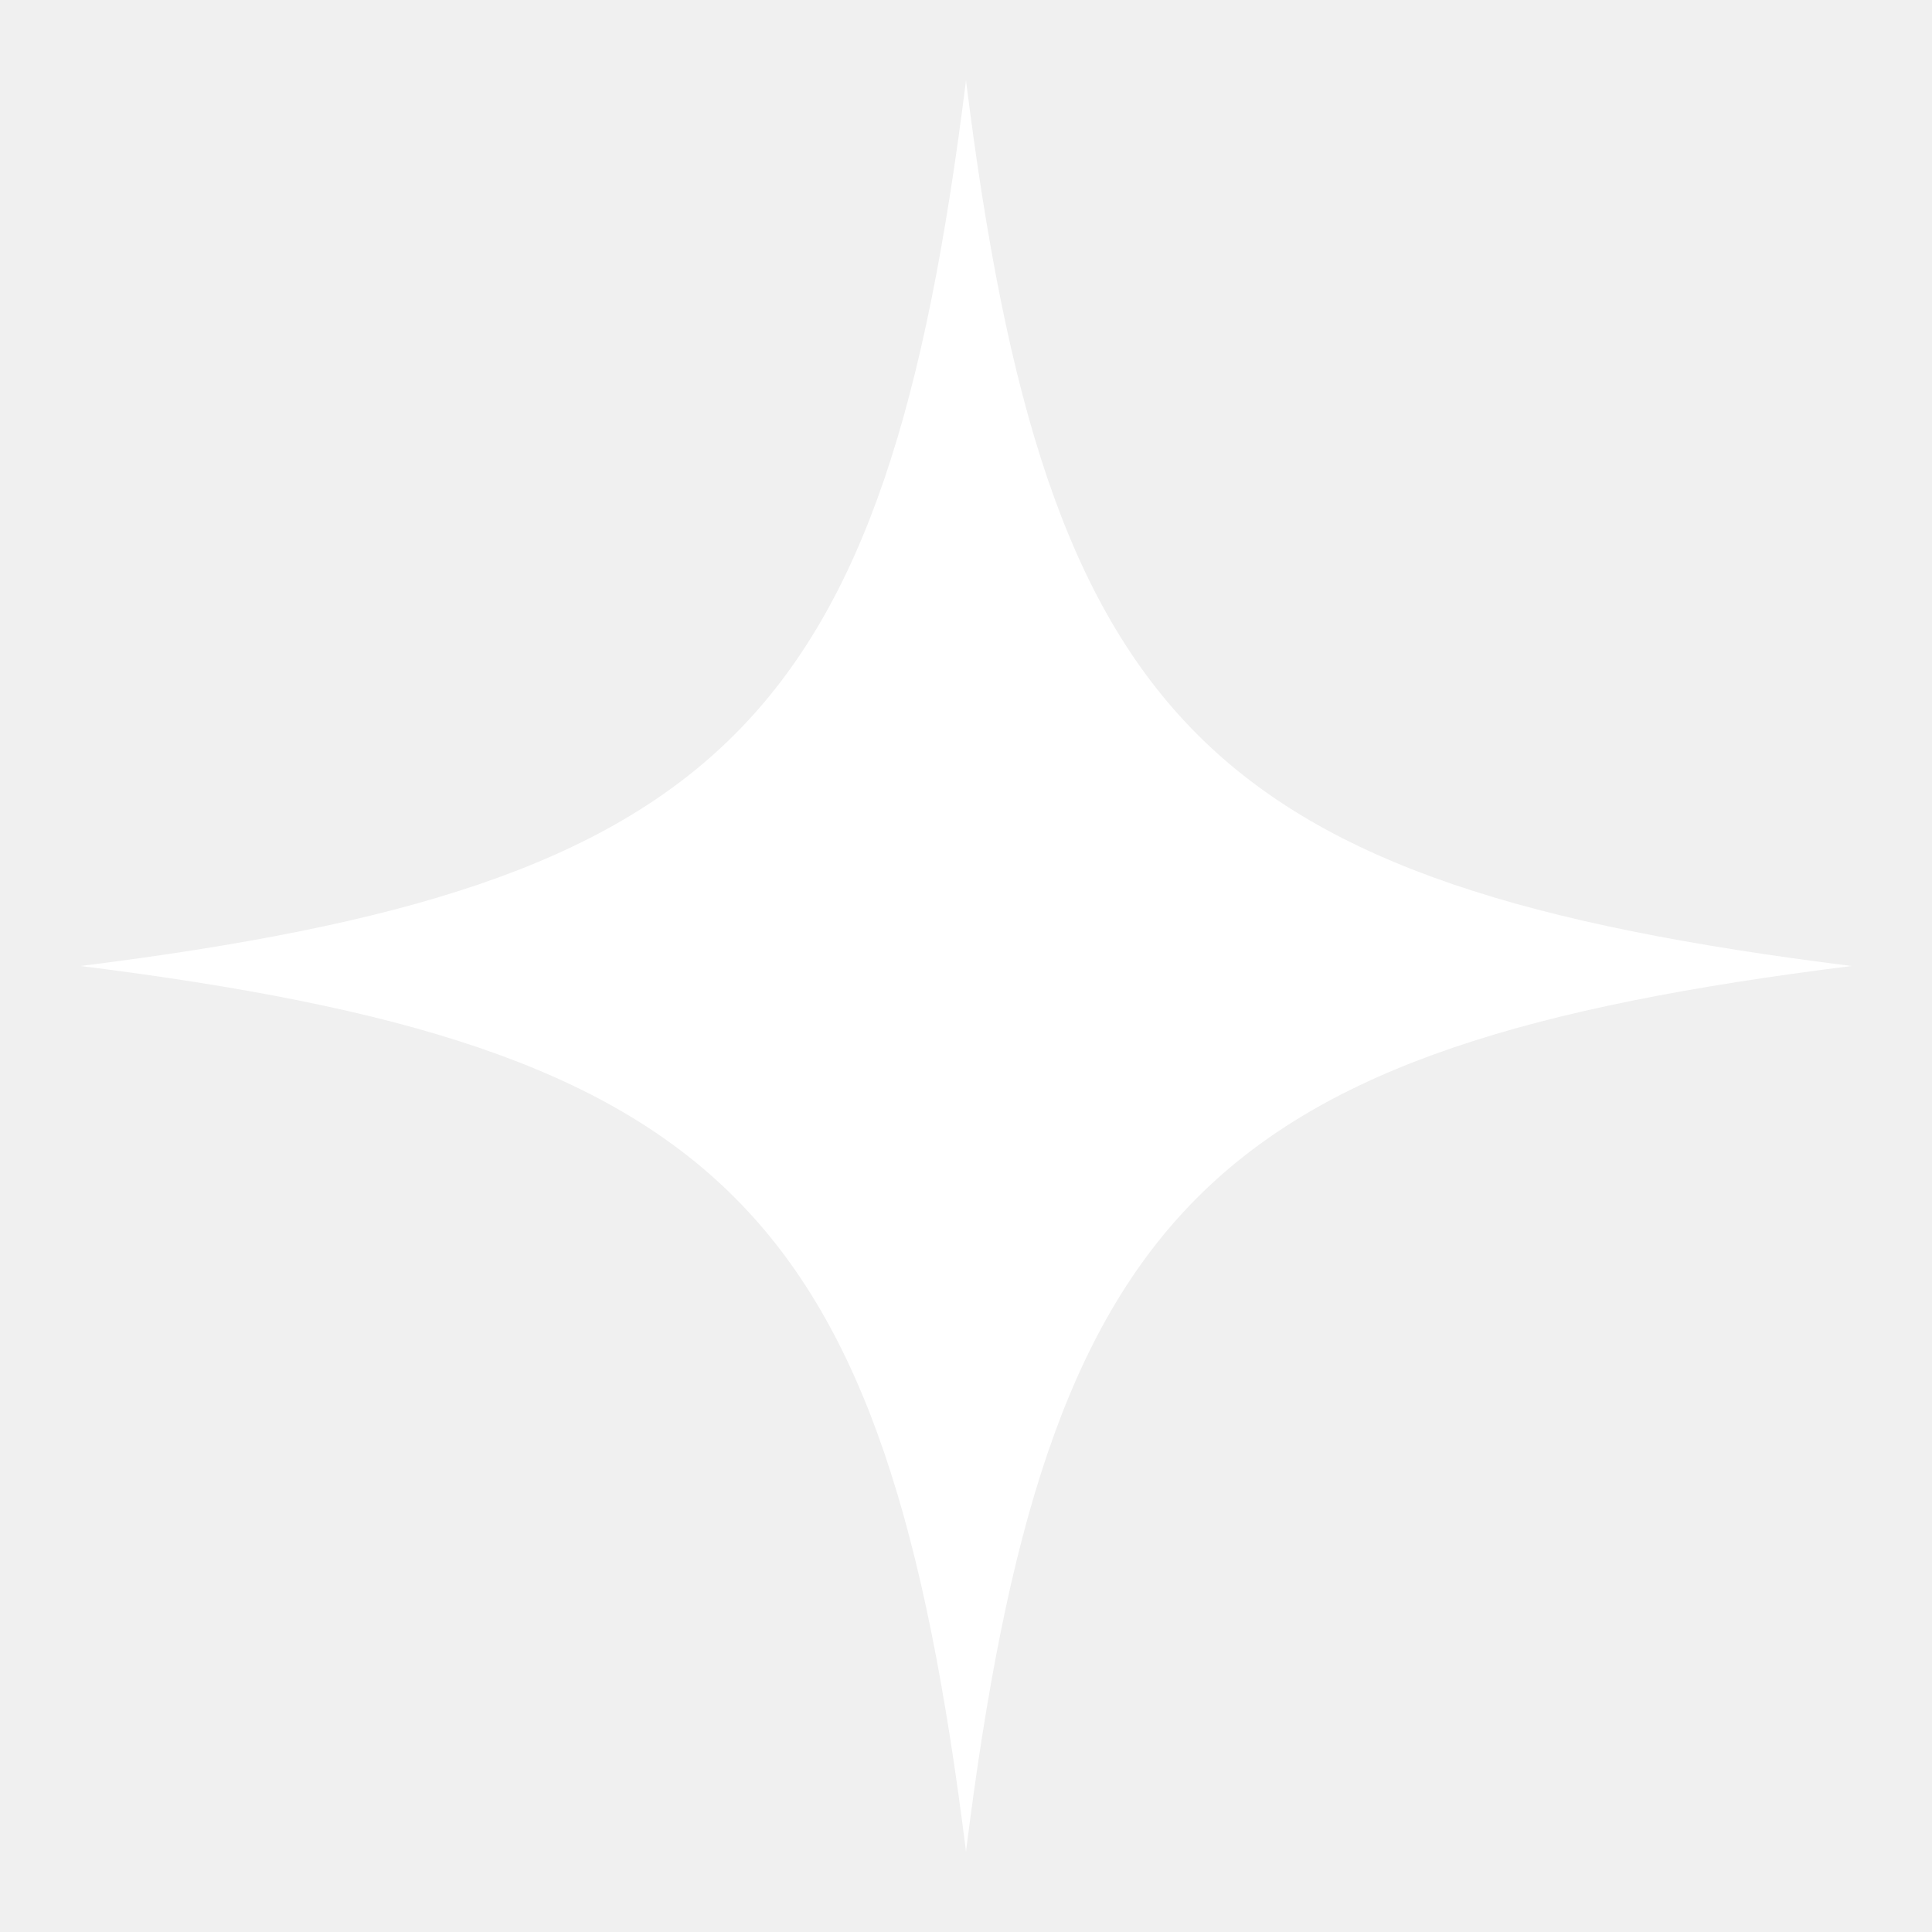
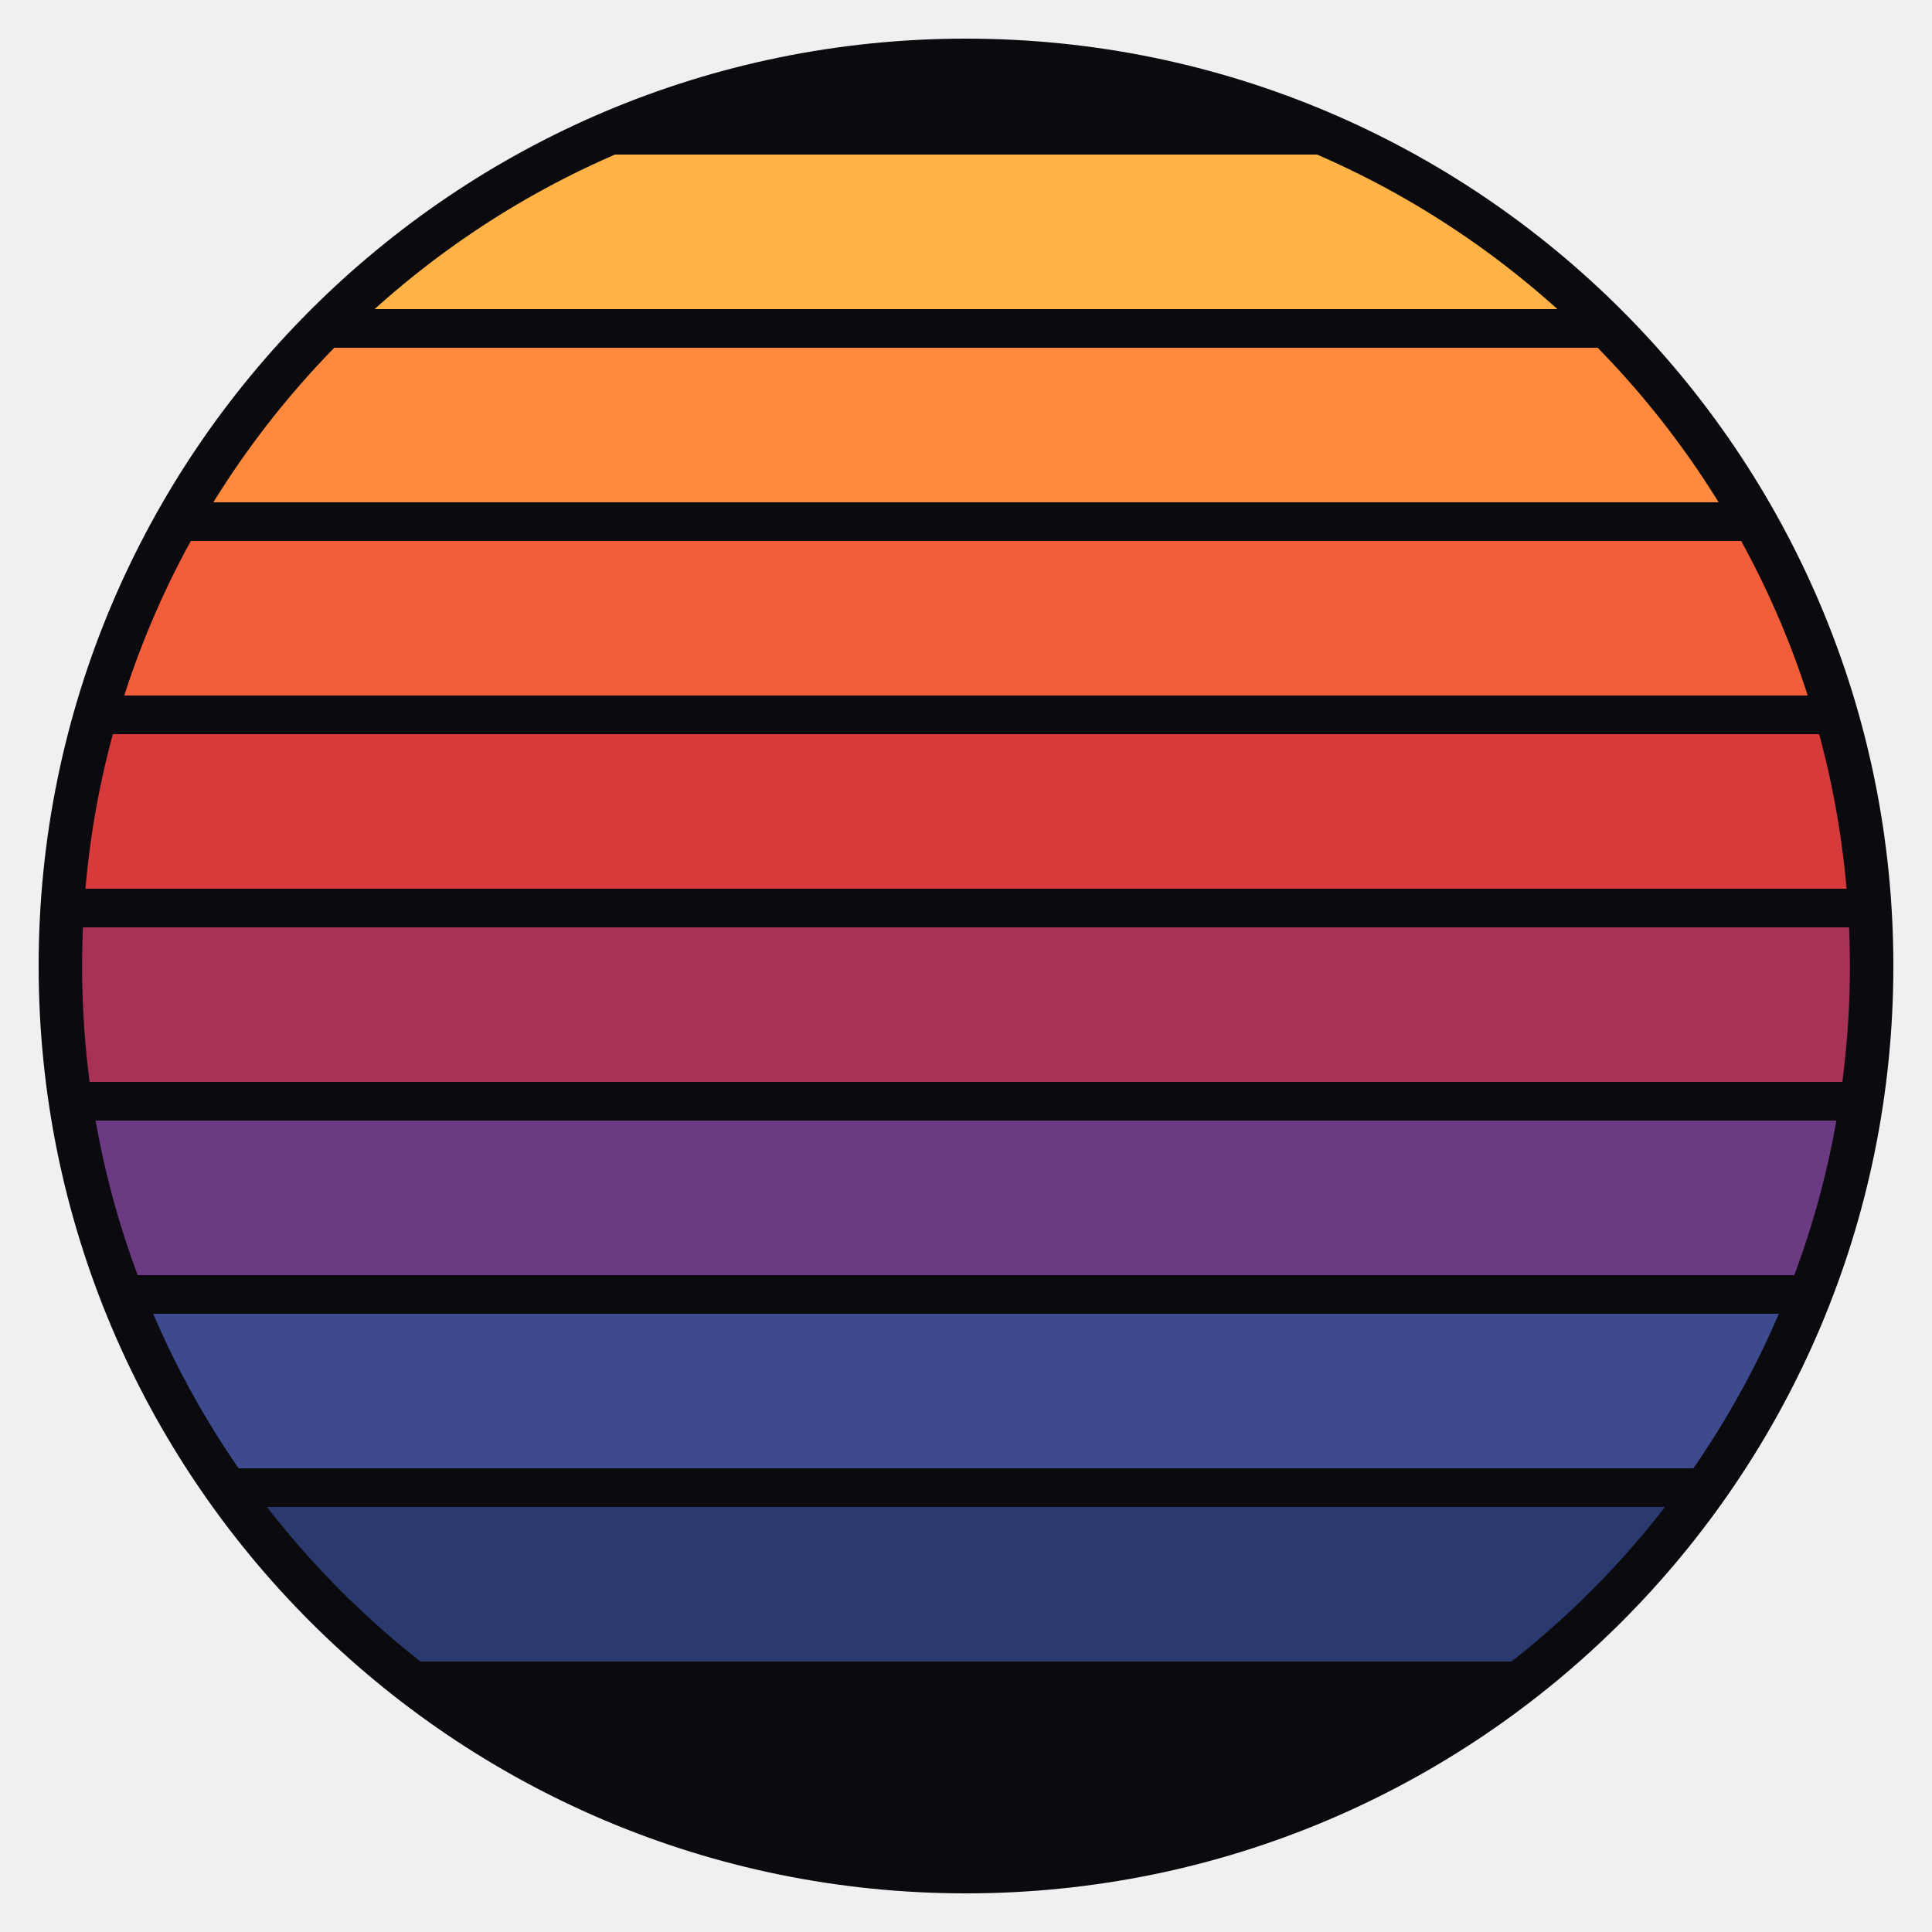
- <svg xmlns="http://www.w3.org/2000/svg" viewBox="0 0 48 48" width="512" height="512">
-   <path d="M24,2 C26,18 30,22 46,24 C30,26 26,30 24,46 C22,30 18,26 2,24 C18,22 22,18 24,2 Z" fill="#ffffff" />
+ <svg xmlns="http://www.w3.org/2000/svg" viewBox="0 0 100 100" width="512" height="512">
+   <defs>
+     <clipPath id="circle-clip">
+       <circle cx="50" cy="50" r="46" />
+     </clipPath>
+   </defs>
+   <circle cx="50" cy="50" r="48" fill="#0a0a0f" />
+   <g clip-path="url(#circle-clip)">
+     <rect x="0" y="8" width="100" height="8" fill="#ffb347" />
+     <rect x="0" y="18" width="100" height="8" fill="#ff8a3d" />
+     <rect x="0" y="28" width="100" height="8" fill="#f25e3a" />
+     <rect x="0" y="38" width="100" height="8" fill="#d63a3a" />
+     <rect x="0" y="48" width="100" height="8" fill="#a83255" />
+     <rect x="0" y="58" width="100" height="8" fill="#6b3a82" />
+     <rect x="0" y="68" width="100" height="8" fill="#3d4a8e" />
+     <rect x="0" y="78" width="100" height="8" fill="#2a3a6e" />
+   </g>
+   <circle cx="50" cy="50" r="46" fill="none" stroke="#0a0a0f" stroke-width="0.5" />
</svg>
